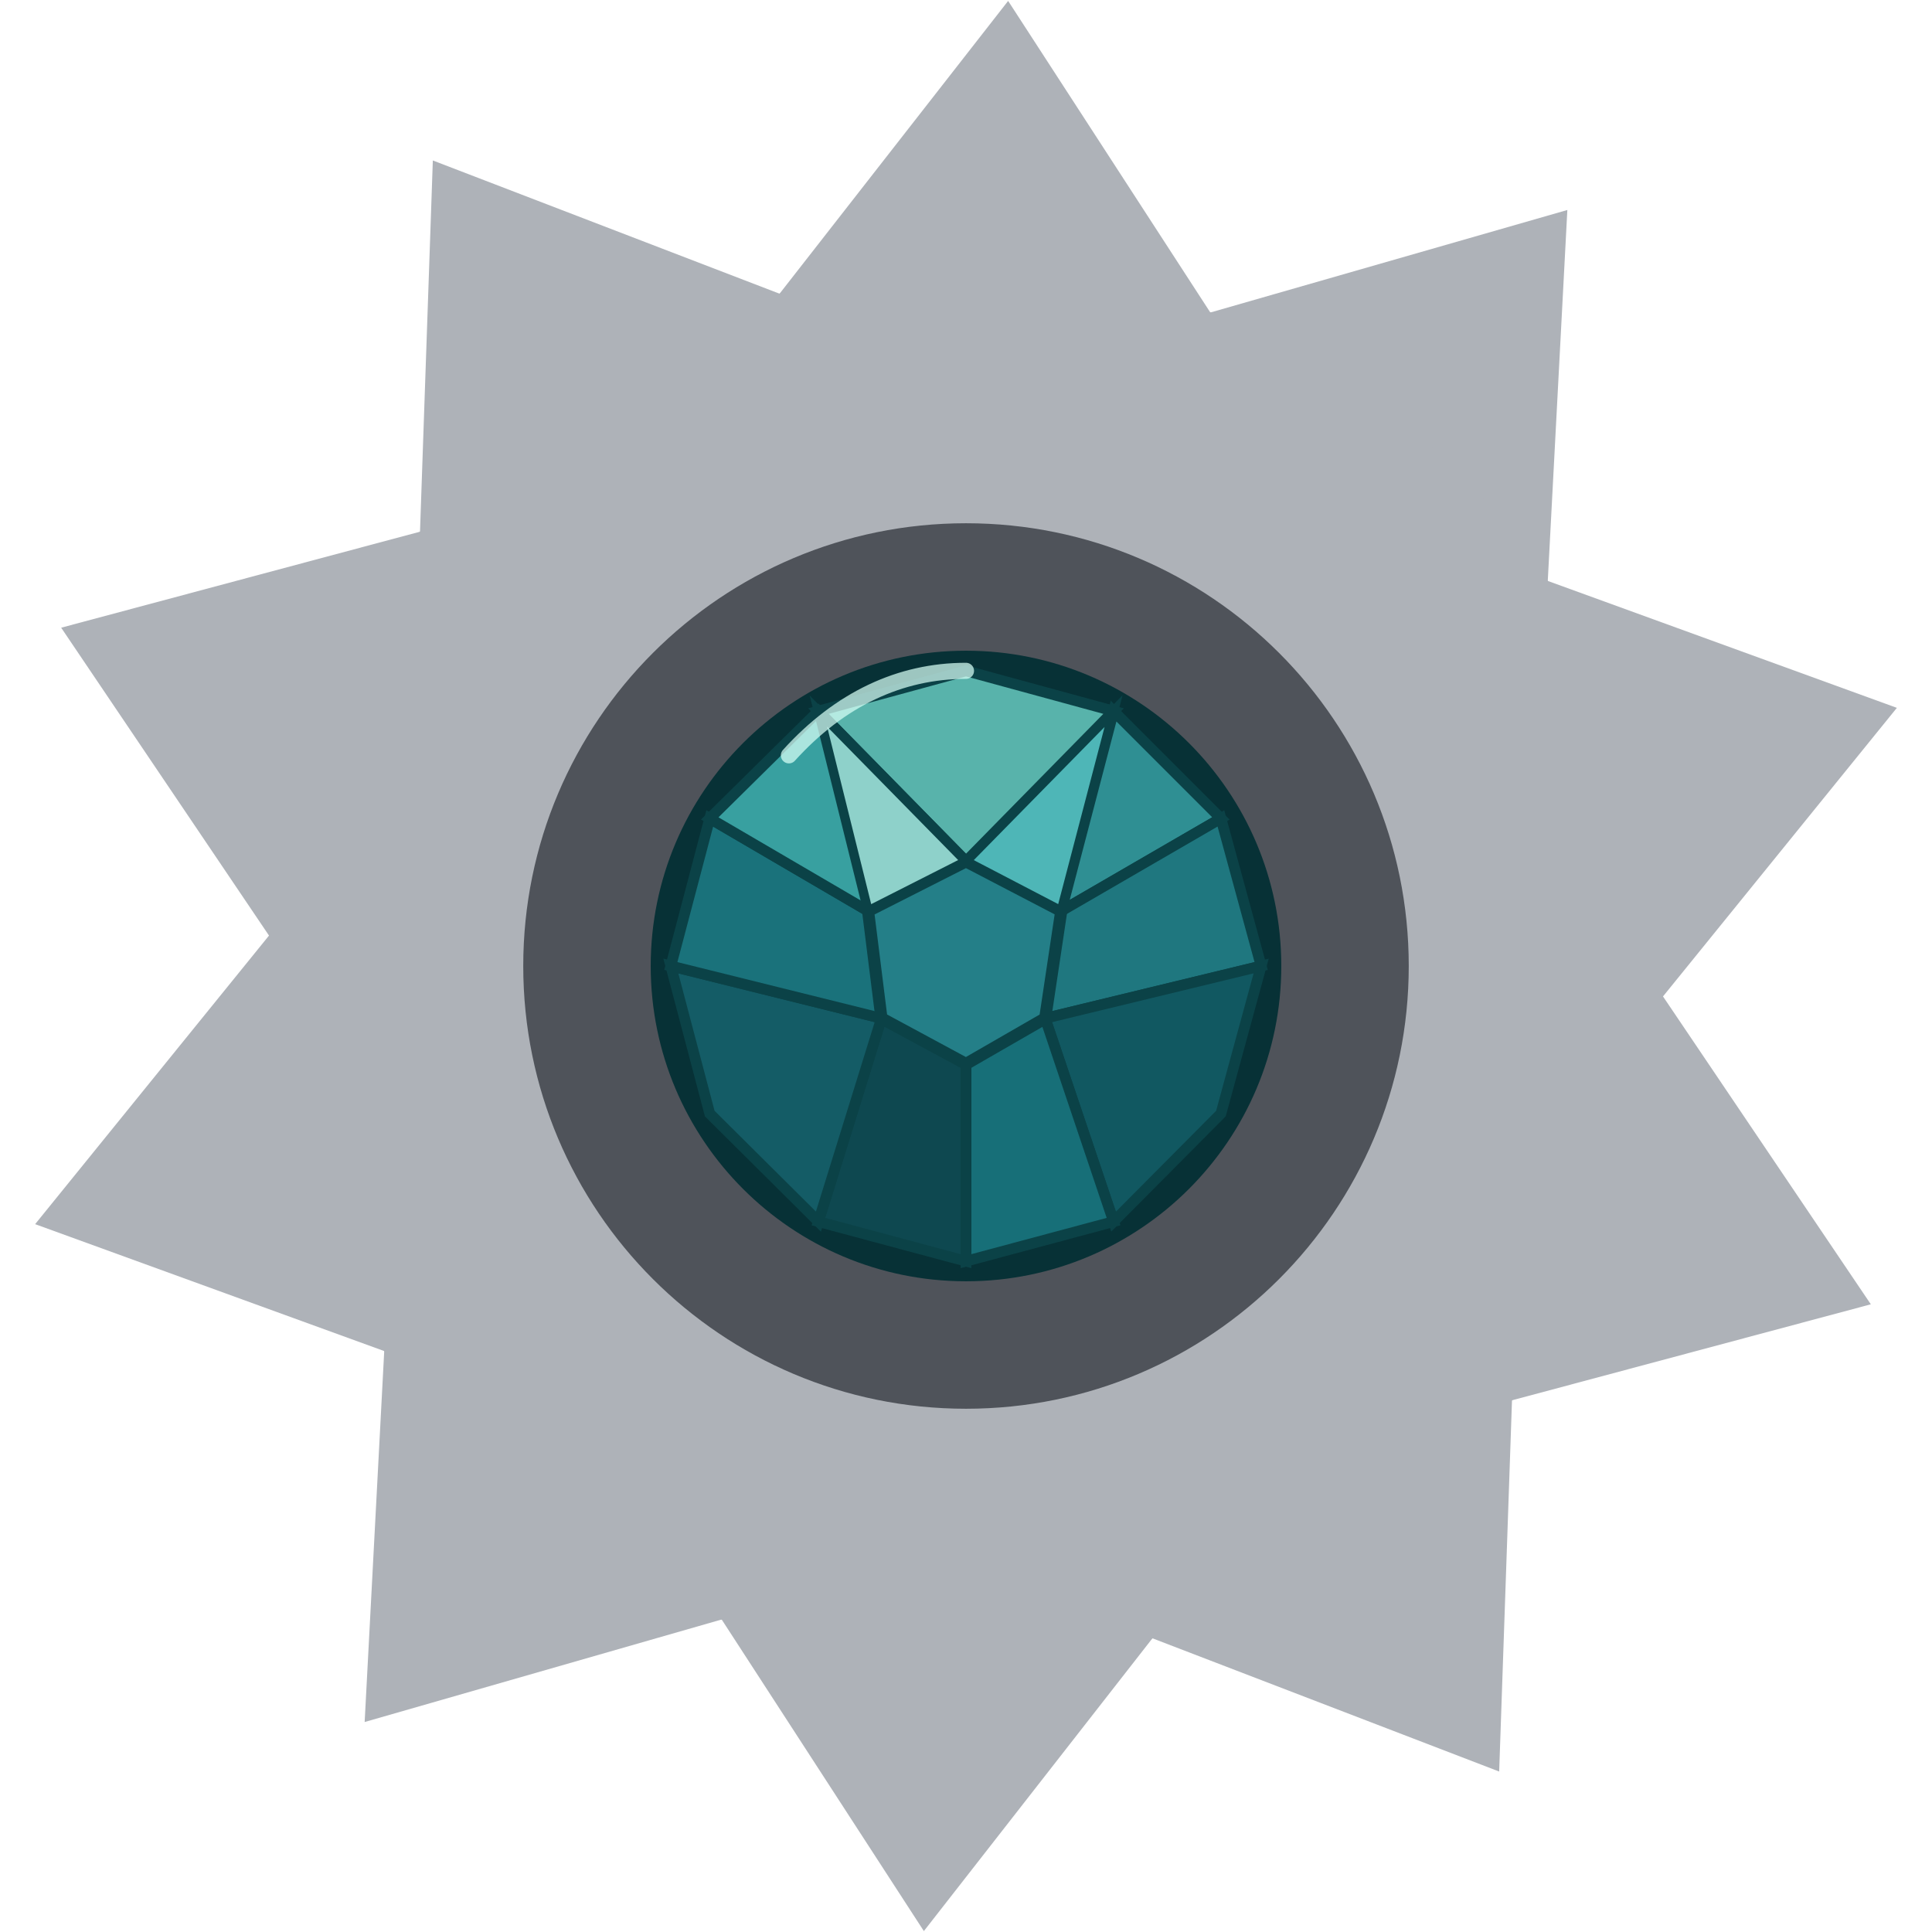
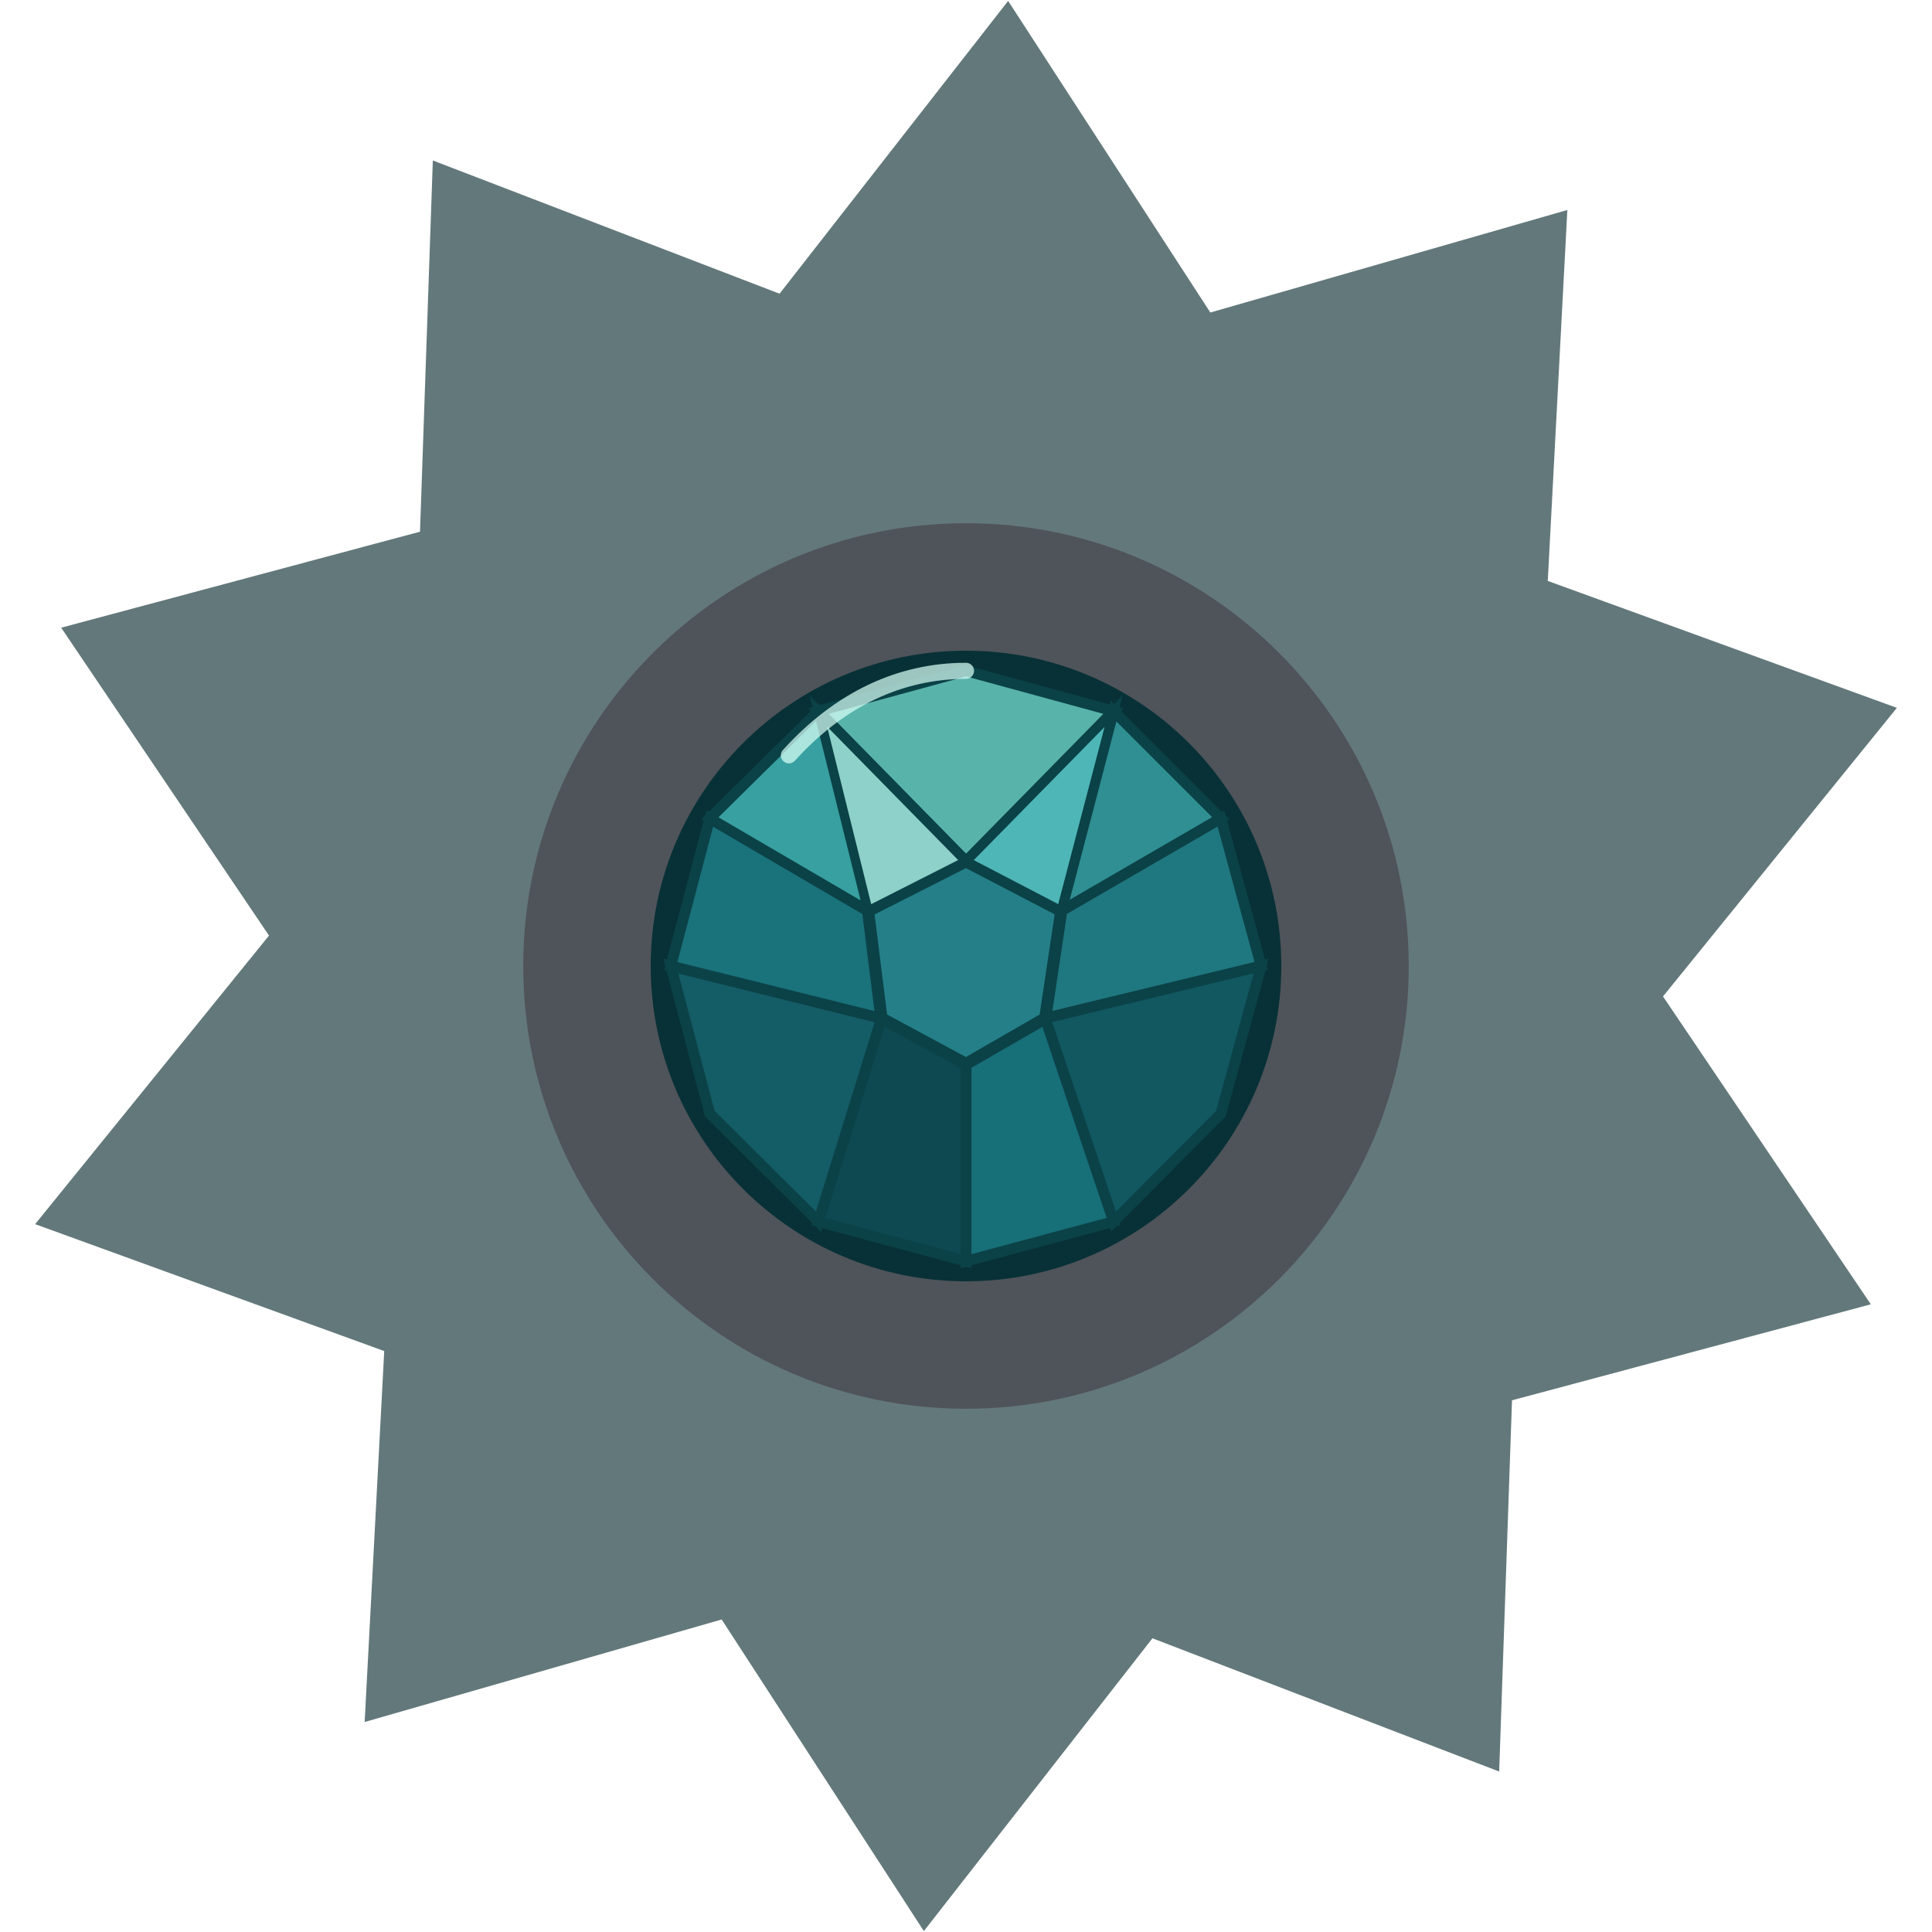
- <svg xmlns="http://www.w3.org/2000/svg" width="288" height="288" viewBox="0 0 288 288" version="1.1">
+ <svg xmlns="http://www.w3.org/2000/svg" width="288" height="288" viewBox="0 0 288 288" version="1.1" id="svg12">
+   <defs id="defs12" />
  <g id="cogwheelGrandidierite">
-     <polygon id="outerTeeth" points="282.763,105.518 247.901,148.536 278.881,194.430 225.391,208.742 223.479,264.080 171.793,244.218 137.719,287.863 107.578,241.414 54.358,256.696 57.276,201.401 5.237,182.482 40.099,139.464 9.119,93.570 62.609,79.258 64.521,23.920 116.207,43.782 150.281,0.137 180.422,46.586 233.642,31.304 230.724,86.599" style="fill:#aeb2b8" />
-     <circle id="outerBody" cx="144" cy="144" r="104" style="fill:#aeb2b8" />
+     <polygon id="outerTeeth" points="282.763,105.518 247.901,148.536 278.881,194.430 225.391,208.742 223.479,264.080 171.793,244.218 137.719,287.863 107.578,241.414 54.358,256.696 57.276,201.401 5.237,182.482 40.099,139.464 9.119,93.570 62.609,79.258 64.521,23.920 116.207,43.782 150.281,0.137 180.422,46.586 233.642,31.304 230.724,86.599" style="fill:#63787a;fill-opacity:1" />
+     <circle id="outerBody" cx="144" cy="144" r="104" style="display:none;fill:#aeb2b8" />
    <circle id="innerRecess" cx="144" cy="144" r="66" style="fill:#4f535a" />
    <circle id="axleCutout" cx="144" cy="144" r="24" style="fill:#24262b" />
    <g id="grandidieriteCore" style="display:inline">
-       <circle cx="144" cy="144" r="44" style="fill:#176c72;stroke:#073136;stroke-width:6" />
-       <polygon points="144.0,128.4 122.0,106.0 144.0,100.0 166.0,106.0" style="fill:#58b3ab;stroke:#0b4247;stroke-width:1.6" />
-       <polygon points="158.2,135.8 166.0,106.0 182.0,122.0" style="fill:#2f8f93;stroke:#0b4247;stroke-width:1.6" />
-       <polygon points="155.8,151.8 158.2,135.8 182.0,122.0 188.0,144.0" style="fill:#1f777f;stroke:#0b4247;stroke-width:1.6" />
-       <polygon points="155.8,151.8 188.0,144.0 182.0,166.0 166.0,182.1" style="fill:#115861;stroke:#0b4247;stroke-width:1.6" />
-       <polygon points="144.0,158.6 155.8,151.8 166.0,182.1 144.0,188.0" style="fill:#176f78;stroke:#0b4247;stroke-width:1.6" />
-       <polygon points="131.4,151.8 144.0,158.6 144.0,188.0 122.0,182.1" style="fill:#0e4850;stroke:#0b4247;stroke-width:1.6" />
-       <polygon points="131.4,151.8 122.0,182.1 105.8,166.0 100.0,144.0" style="fill:#145c66;stroke:#0b4247;stroke-width:1.6" />
-       <polygon points="129.4,135.8 131.4,151.8 100.0,144.0 105.8,122.0" style="fill:#1a727b;stroke:#0b4247;stroke-width:1.6" />
-       <polygon points="129.4,135.8 105.8,122.0 122.0,106.0 144.0,128.4" style="fill:#38a0a0;stroke:#0b4247;stroke-width:1.6" />
-       <polygon points="129.4,135.8 144.0,128.4 158.2,135.8 155.8,151.8 144.0,158.6 131.4,151.8" style="fill:#247f88;stroke:#0b4247;stroke-width:1.8" />
-       <polygon points="122.0,106.0 129.4,135.8 144.0,128.4" style="fill:#8ed1ca;stroke:#0b4247;stroke-width:1.4" />
-       <polygon points="144.0,128.4 166.0,106.0 158.2,135.8" style="fill:#4eb6b7;stroke:#0b4247;stroke-width:1.4" />
-       <path d="M117.6,112.6 C125.2,104.2 134.2,100.0 144.0,100.0" style="fill:none;stroke:#d7fff5;stroke-width:2.4;stroke-linecap:round;opacity:0.72" />
+       <circle cx="144" cy="144" r="44" style="fill:#176c72;stroke:#073136;stroke-width:6" id="circle1" />
+       <polygon points="144.0,128.4 122.0,106.0 144.0,100.0 166.0,106.0" style="fill:#58b3ab;stroke:#0b4247;stroke-width:1.6" id="polygon1" />
+       <polygon points="158.2,135.8 166.0,106.0 182.0,122.0" style="fill:#2f8f93;stroke:#0b4247;stroke-width:1.6" id="polygon2" />
+       <polygon points="155.8,151.8 158.2,135.8 182.0,122.0 188.0,144.0" style="fill:#1f777f;stroke:#0b4247;stroke-width:1.6" id="polygon3" />
+       <polygon points="155.8,151.8 188.0,144.0 182.0,166.0 166.0,182.1" style="fill:#115861;stroke:#0b4247;stroke-width:1.6" id="polygon4" />
+       <polygon points="144.0,158.6 155.8,151.8 166.0,182.1 144.0,188.0" style="fill:#176f78;stroke:#0b4247;stroke-width:1.6" id="polygon5" />
+       <polygon points="131.4,151.8 144.0,158.6 144.0,188.0 122.0,182.1" style="fill:#0e4850;stroke:#0b4247;stroke-width:1.6" id="polygon6" />
+       <polygon points="131.4,151.8 122.0,182.1 105.8,166.0 100.0,144.0" style="fill:#145c66;stroke:#0b4247;stroke-width:1.6" id="polygon7" />
+       <polygon points="129.4,135.8 131.4,151.8 100.0,144.0 105.8,122.0" style="fill:#1a727b;stroke:#0b4247;stroke-width:1.6" id="polygon8" />
+       <polygon points="129.4,135.8 105.8,122.0 122.0,106.0 144.0,128.4" style="fill:#38a0a0;stroke:#0b4247;stroke-width:1.6" id="polygon9" />
+       <polygon points="129.4,135.8 144.0,128.4 158.2,135.8 155.8,151.8 144.0,158.6 131.4,151.8" style="fill:#247f88;stroke:#0b4247;stroke-width:1.8" id="polygon10" />
+       <polygon points="122.0,106.0 129.4,135.8 144.0,128.4" style="fill:#8ed1ca;stroke:#0b4247;stroke-width:1.4" id="polygon11" />
+       <polygon points="144.0,128.4 166.0,106.0 158.2,135.8" style="fill:#4eb6b7;stroke:#0b4247;stroke-width:1.4" id="polygon12" />
+       <path d="M117.6,112.6 C125.2,104.2 134.2,100.0 144.0,100.0" style="fill:none;stroke:#d7fff5;stroke-width:2.4;stroke-linecap:round;opacity:0.72" id="path12" />
    </g>
  </g>
</svg>
